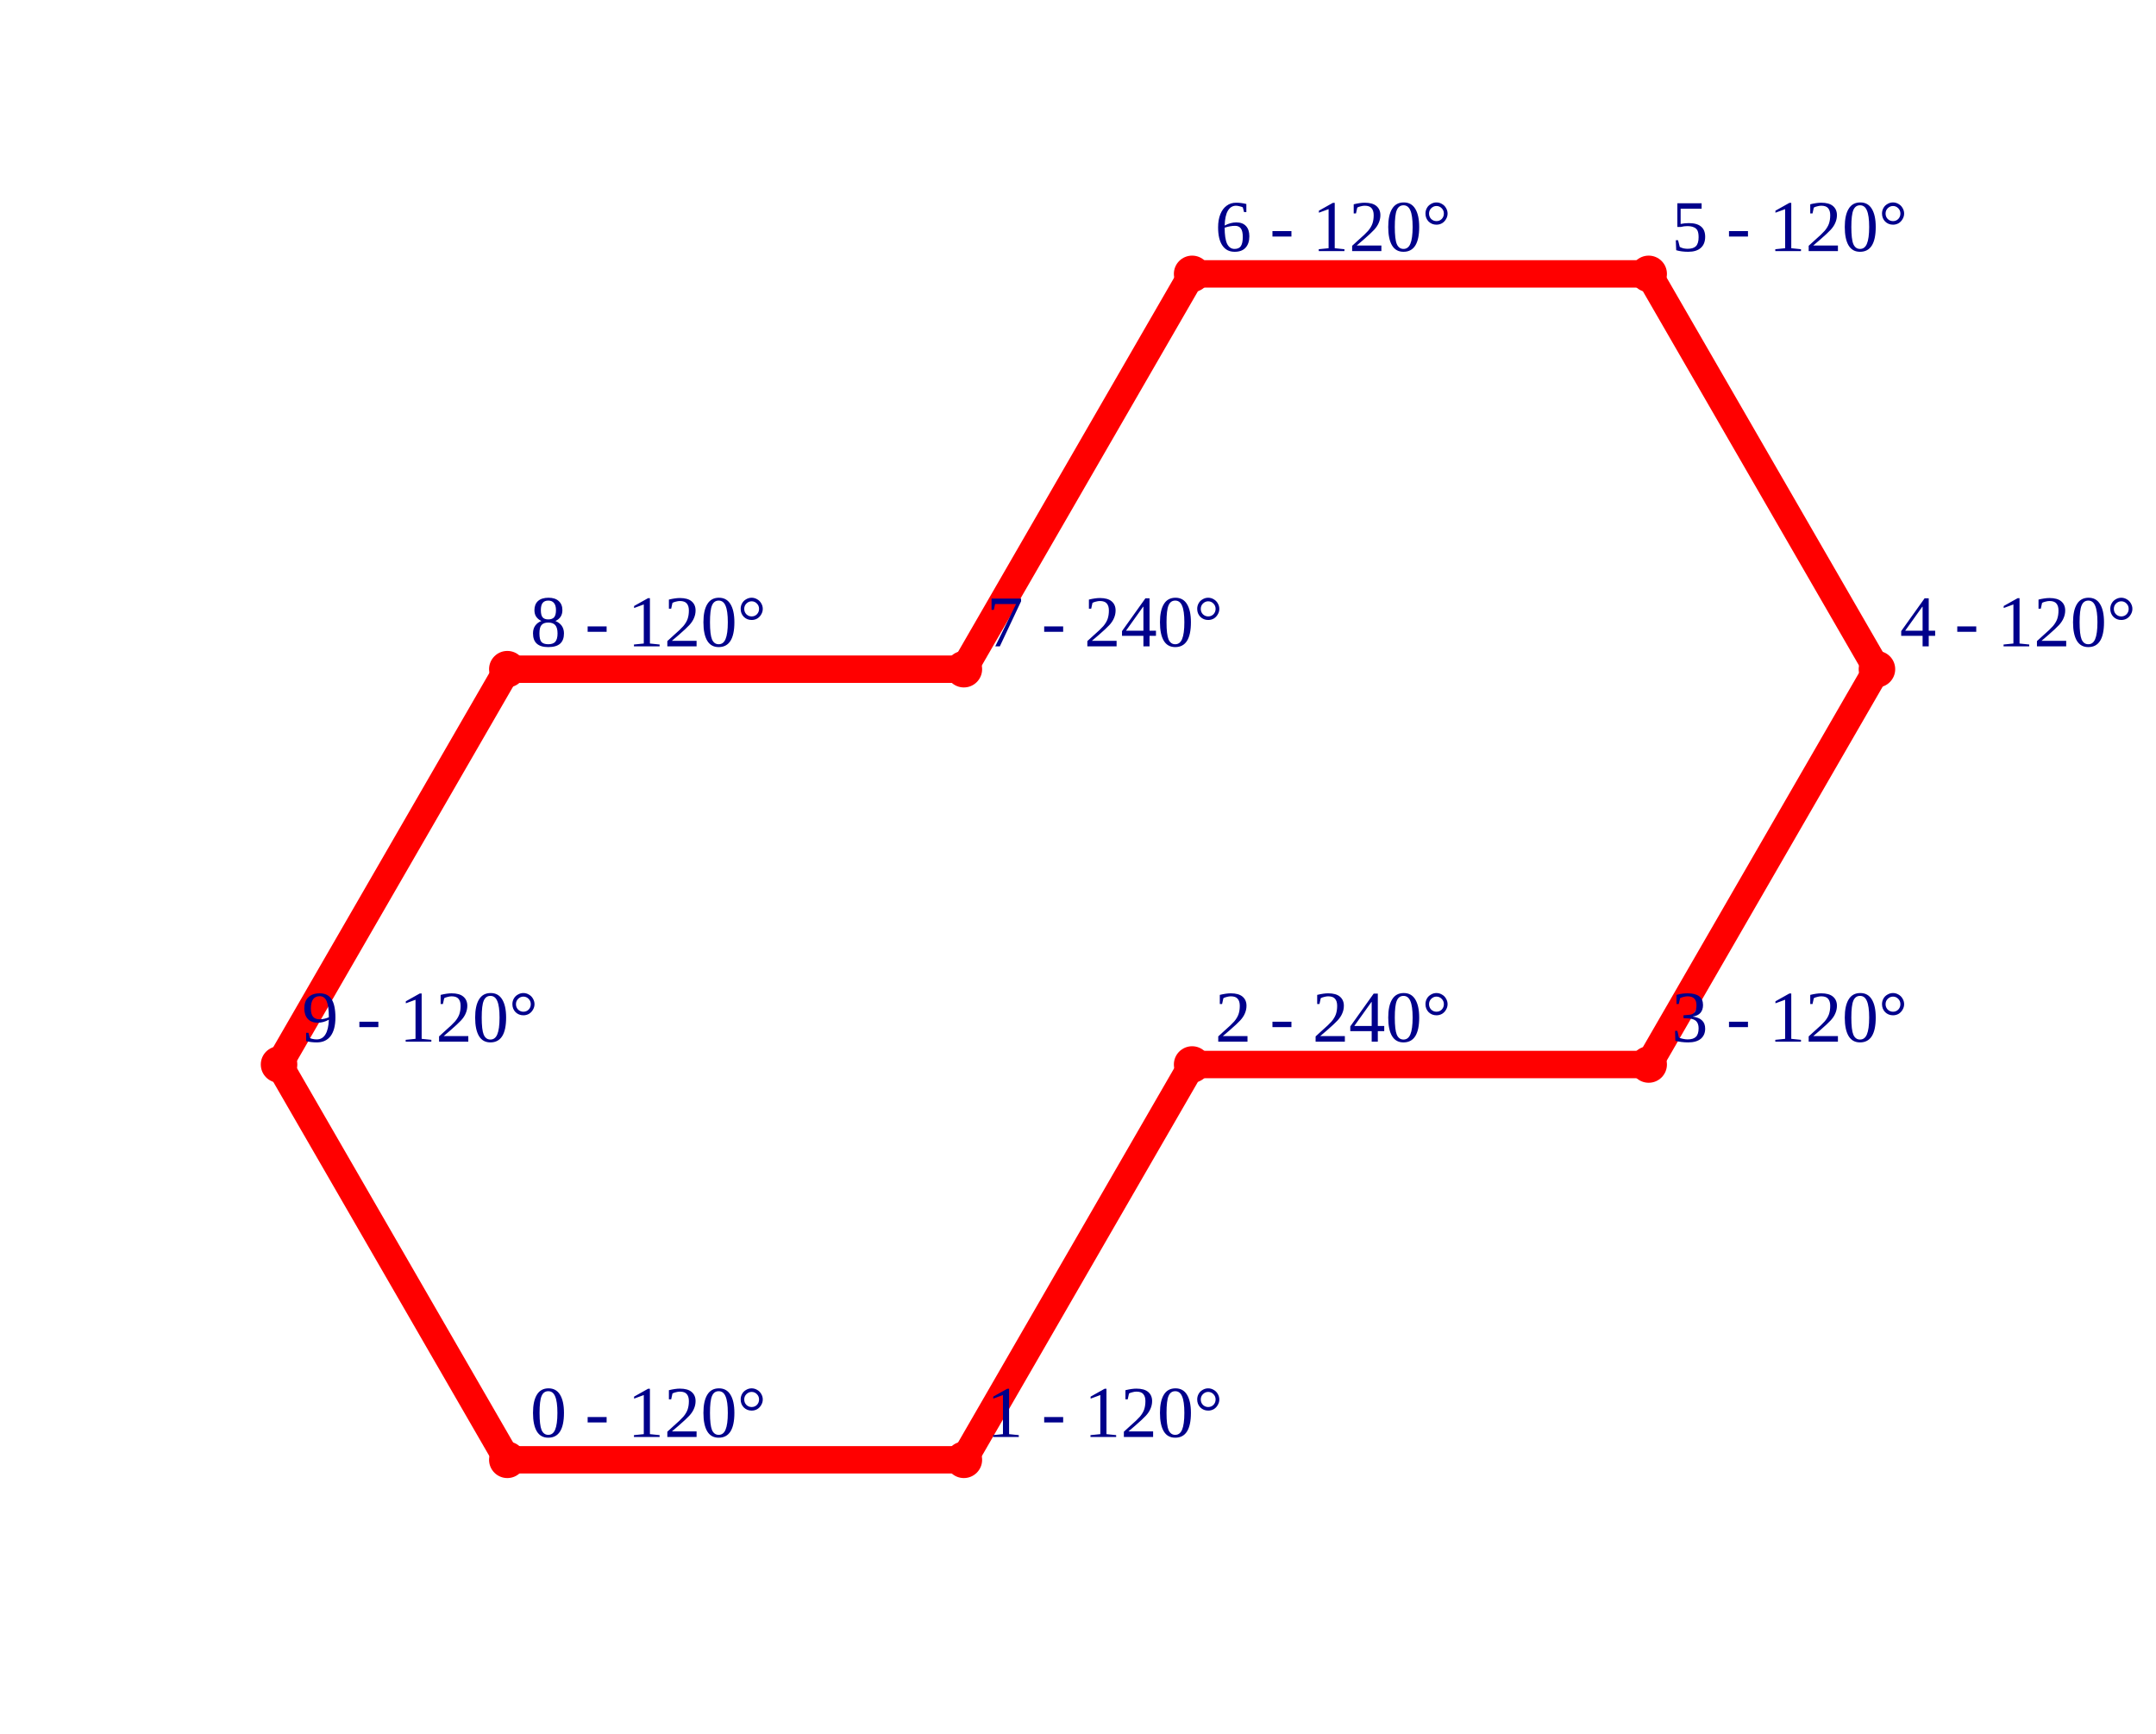
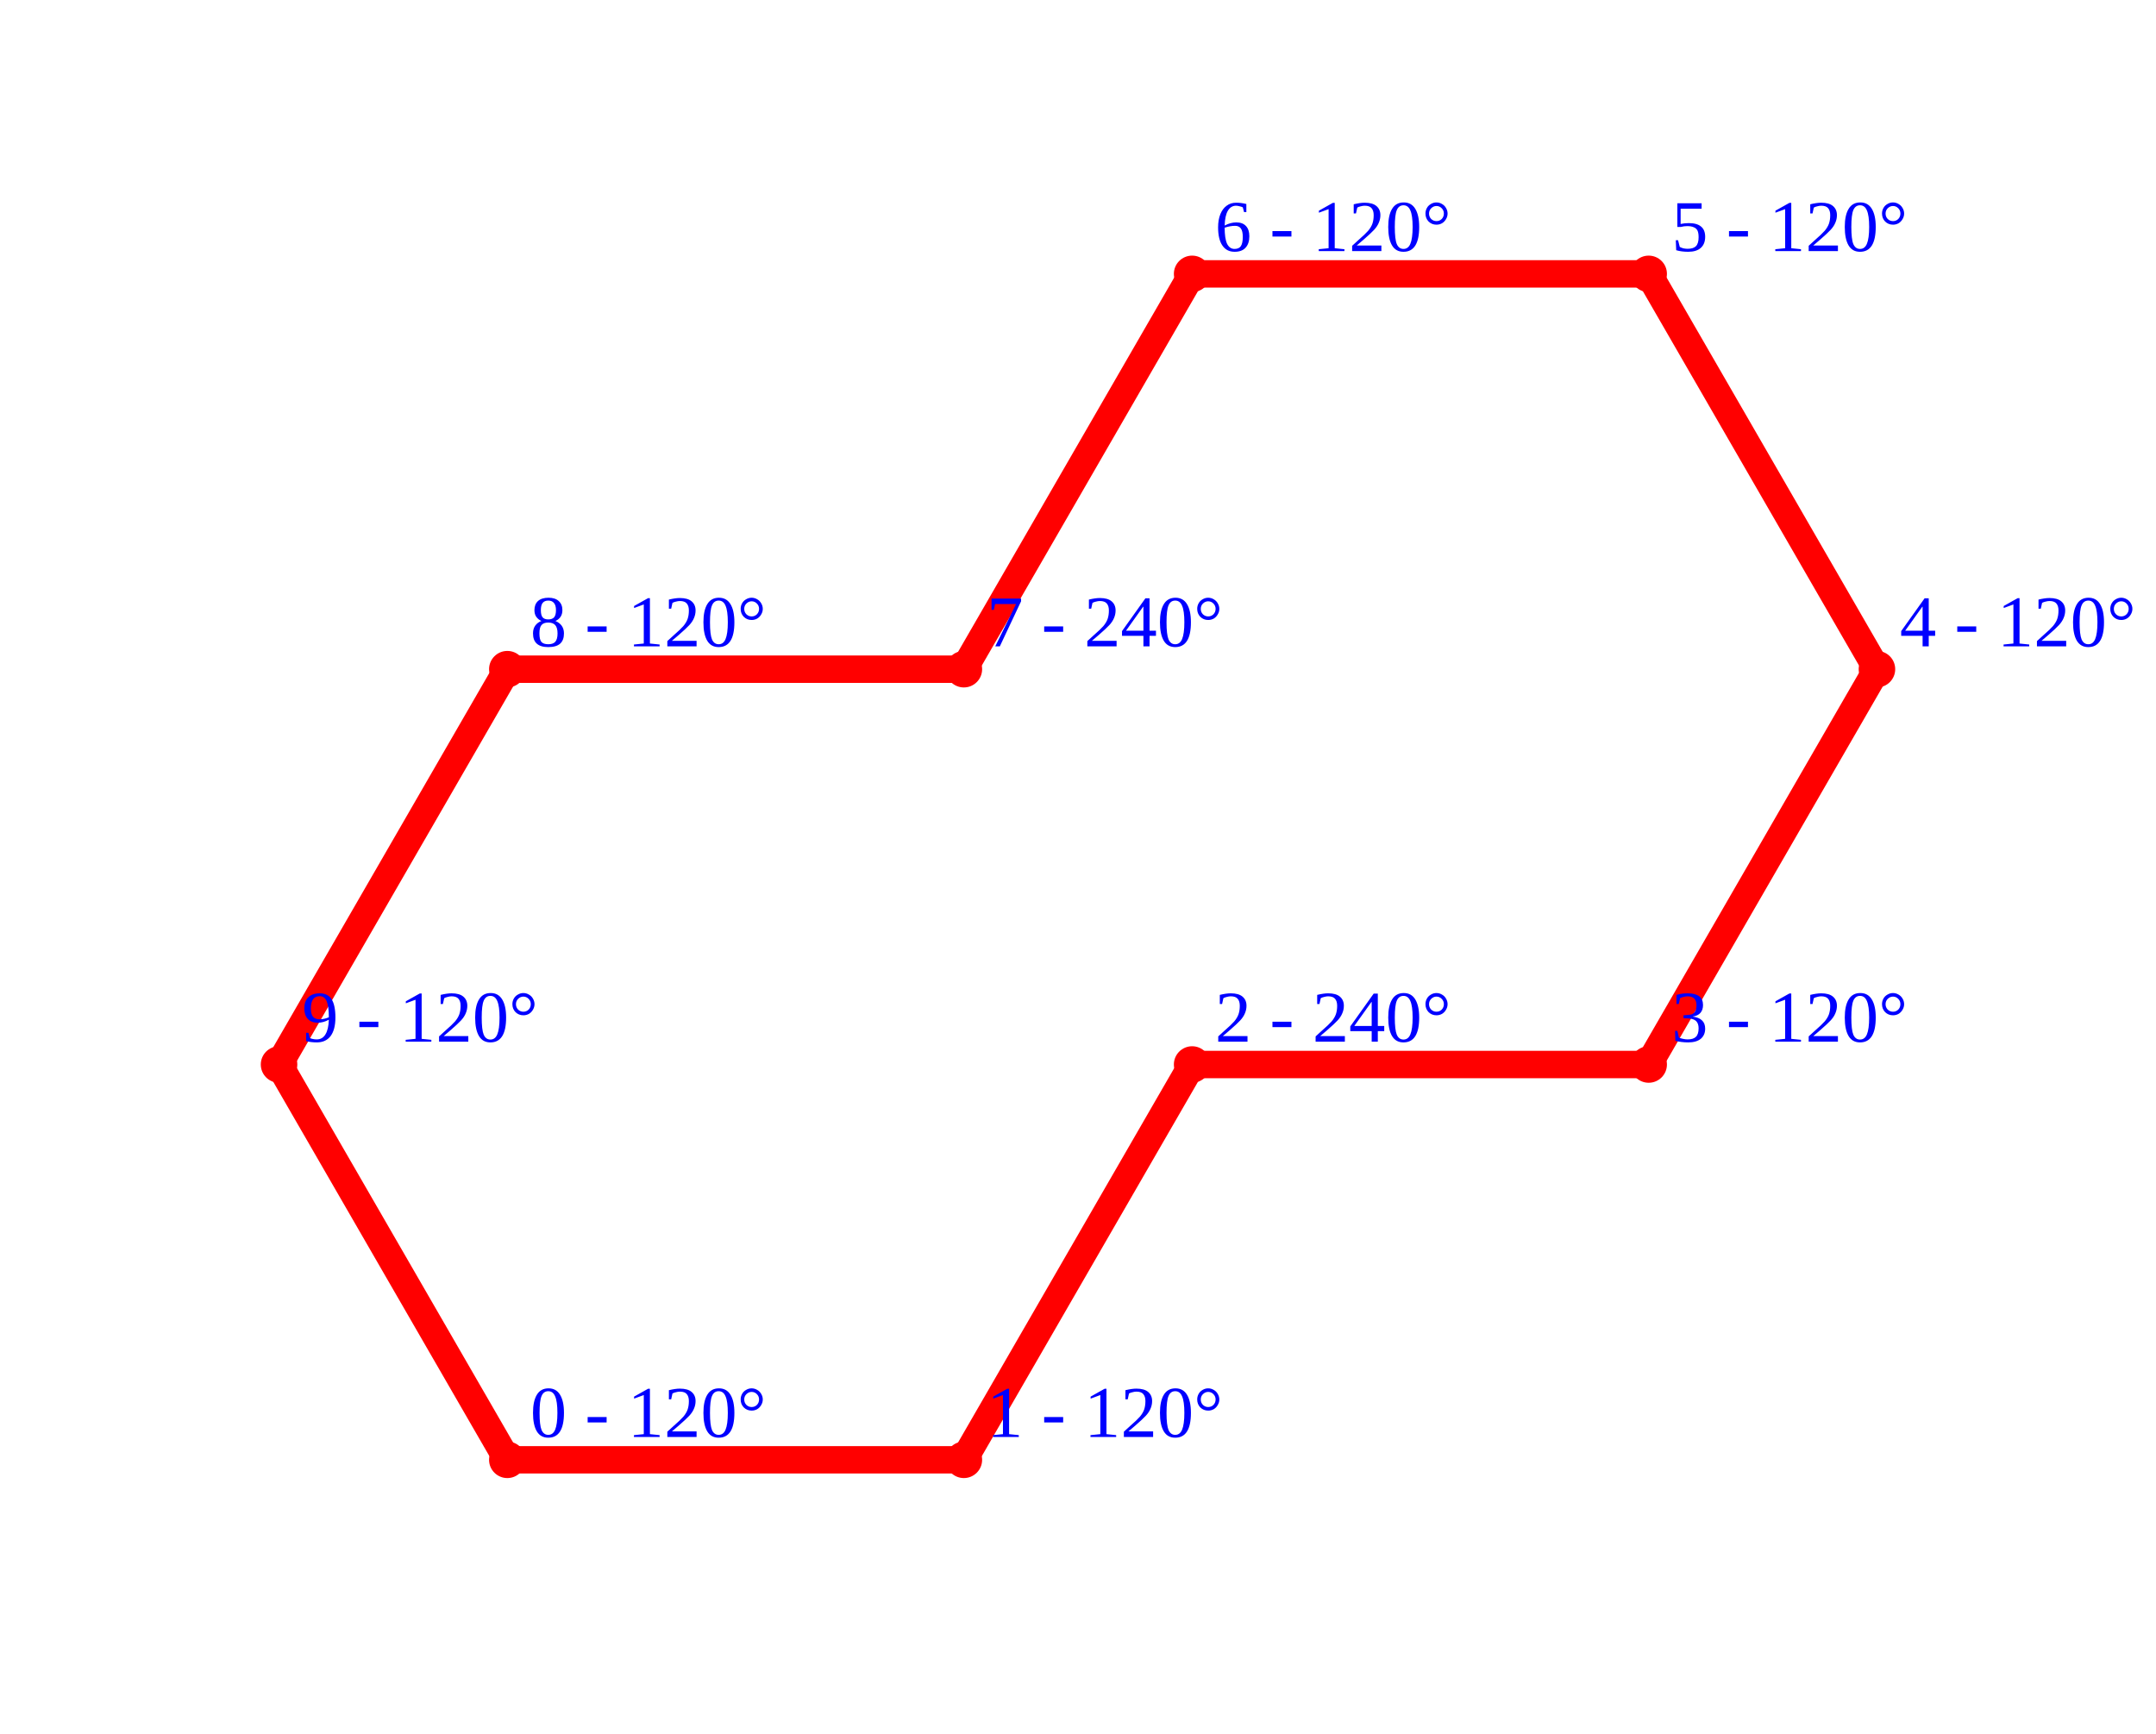
<svg xmlns="http://www.w3.org/2000/svg" width="235" height="189" viewBox="-55 -159.904 235 189.904">
  <g>
    <g stroke="red" stroke-width="3.0" fill="none">
      <polygon points="0,0 50,0 75,-43.301 125,-43.301 150,-86.603 125,-129.904 75,-129.904 50,-86.603 0,-86.603 -25,-43.301">
            </polygon>
    </g>
    <g fill="red">
      <circle cx="0" cy="0" r="2.0" />
      <circle cx="50" cy="0" r="2.0" />
      <circle cx="75" cy="-43.301" r="2.0" />
      <circle cx="125" cy="-43.301" r="2.0" />
      <circle cx="150" cy="-86.603" r="2.0" />
      <circle cx="125" cy="-129.904" r="2.0" />
      <circle cx="75" cy="-129.904" r="2.0" />
      <circle cx="50" cy="-86.603" r="2.0" />
      <circle cx="0" cy="-86.603" r="2.0" />
      <circle cx="-25" cy="-43.301" r="2.0" />
    </g>
-     <g font-size="8" fill="darkblue">
+     <g font-size="8" fill="blue">
      <text x="2.5" y="-2.5">0 - 120°</text>
      <text x="52.5" y="-2.5">1 - 120°</text>
      <text x="77.5" y="-45.801">2 - 240°</text>
      <text x="127.5" y="-45.801">3 - 120°</text>
      <text x="152.5" y="-89.103">4 - 120°</text>
      <text x="127.5" y="-132.404">5 - 120°</text>
      <text x="77.5" y="-132.404">6 - 120°</text>
      <text x="52.5" y="-89.103">7 - 240°</text>
      <text x="2.5" y="-89.103">8 - 120°</text>
      <text x="-22.5" y="-45.801">9 - 120°</text>
    </g>
  </g>
</svg>
